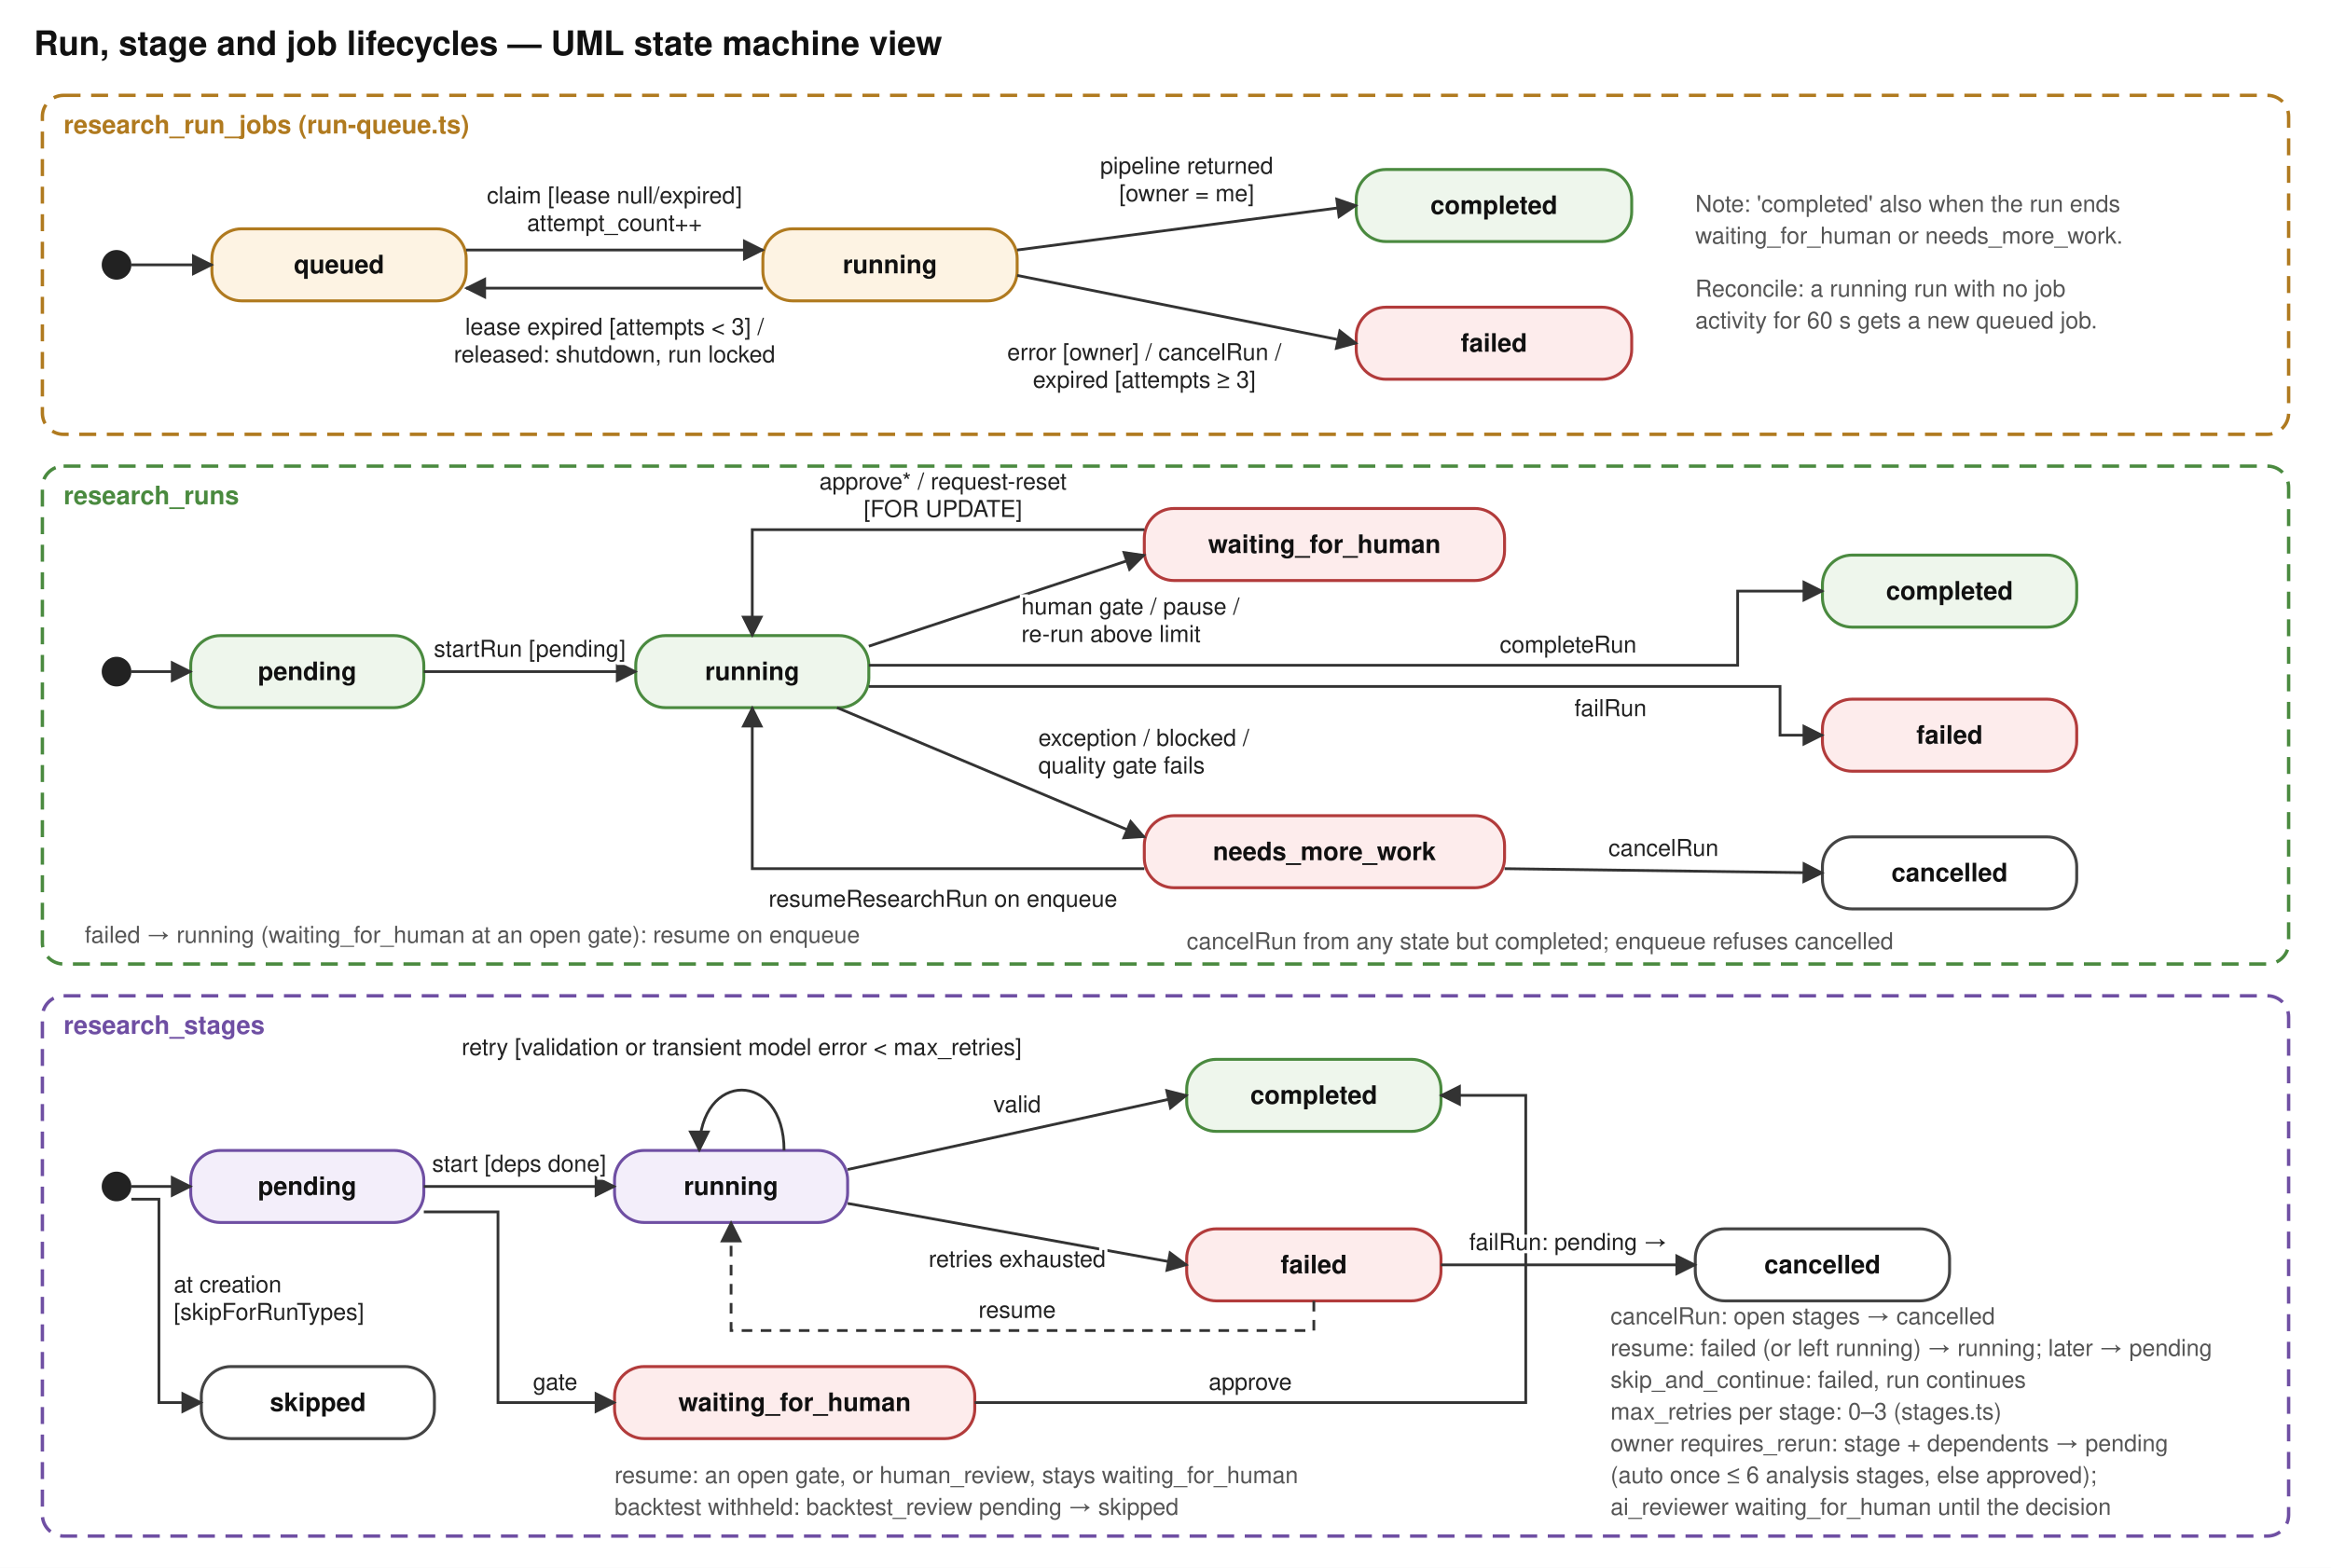
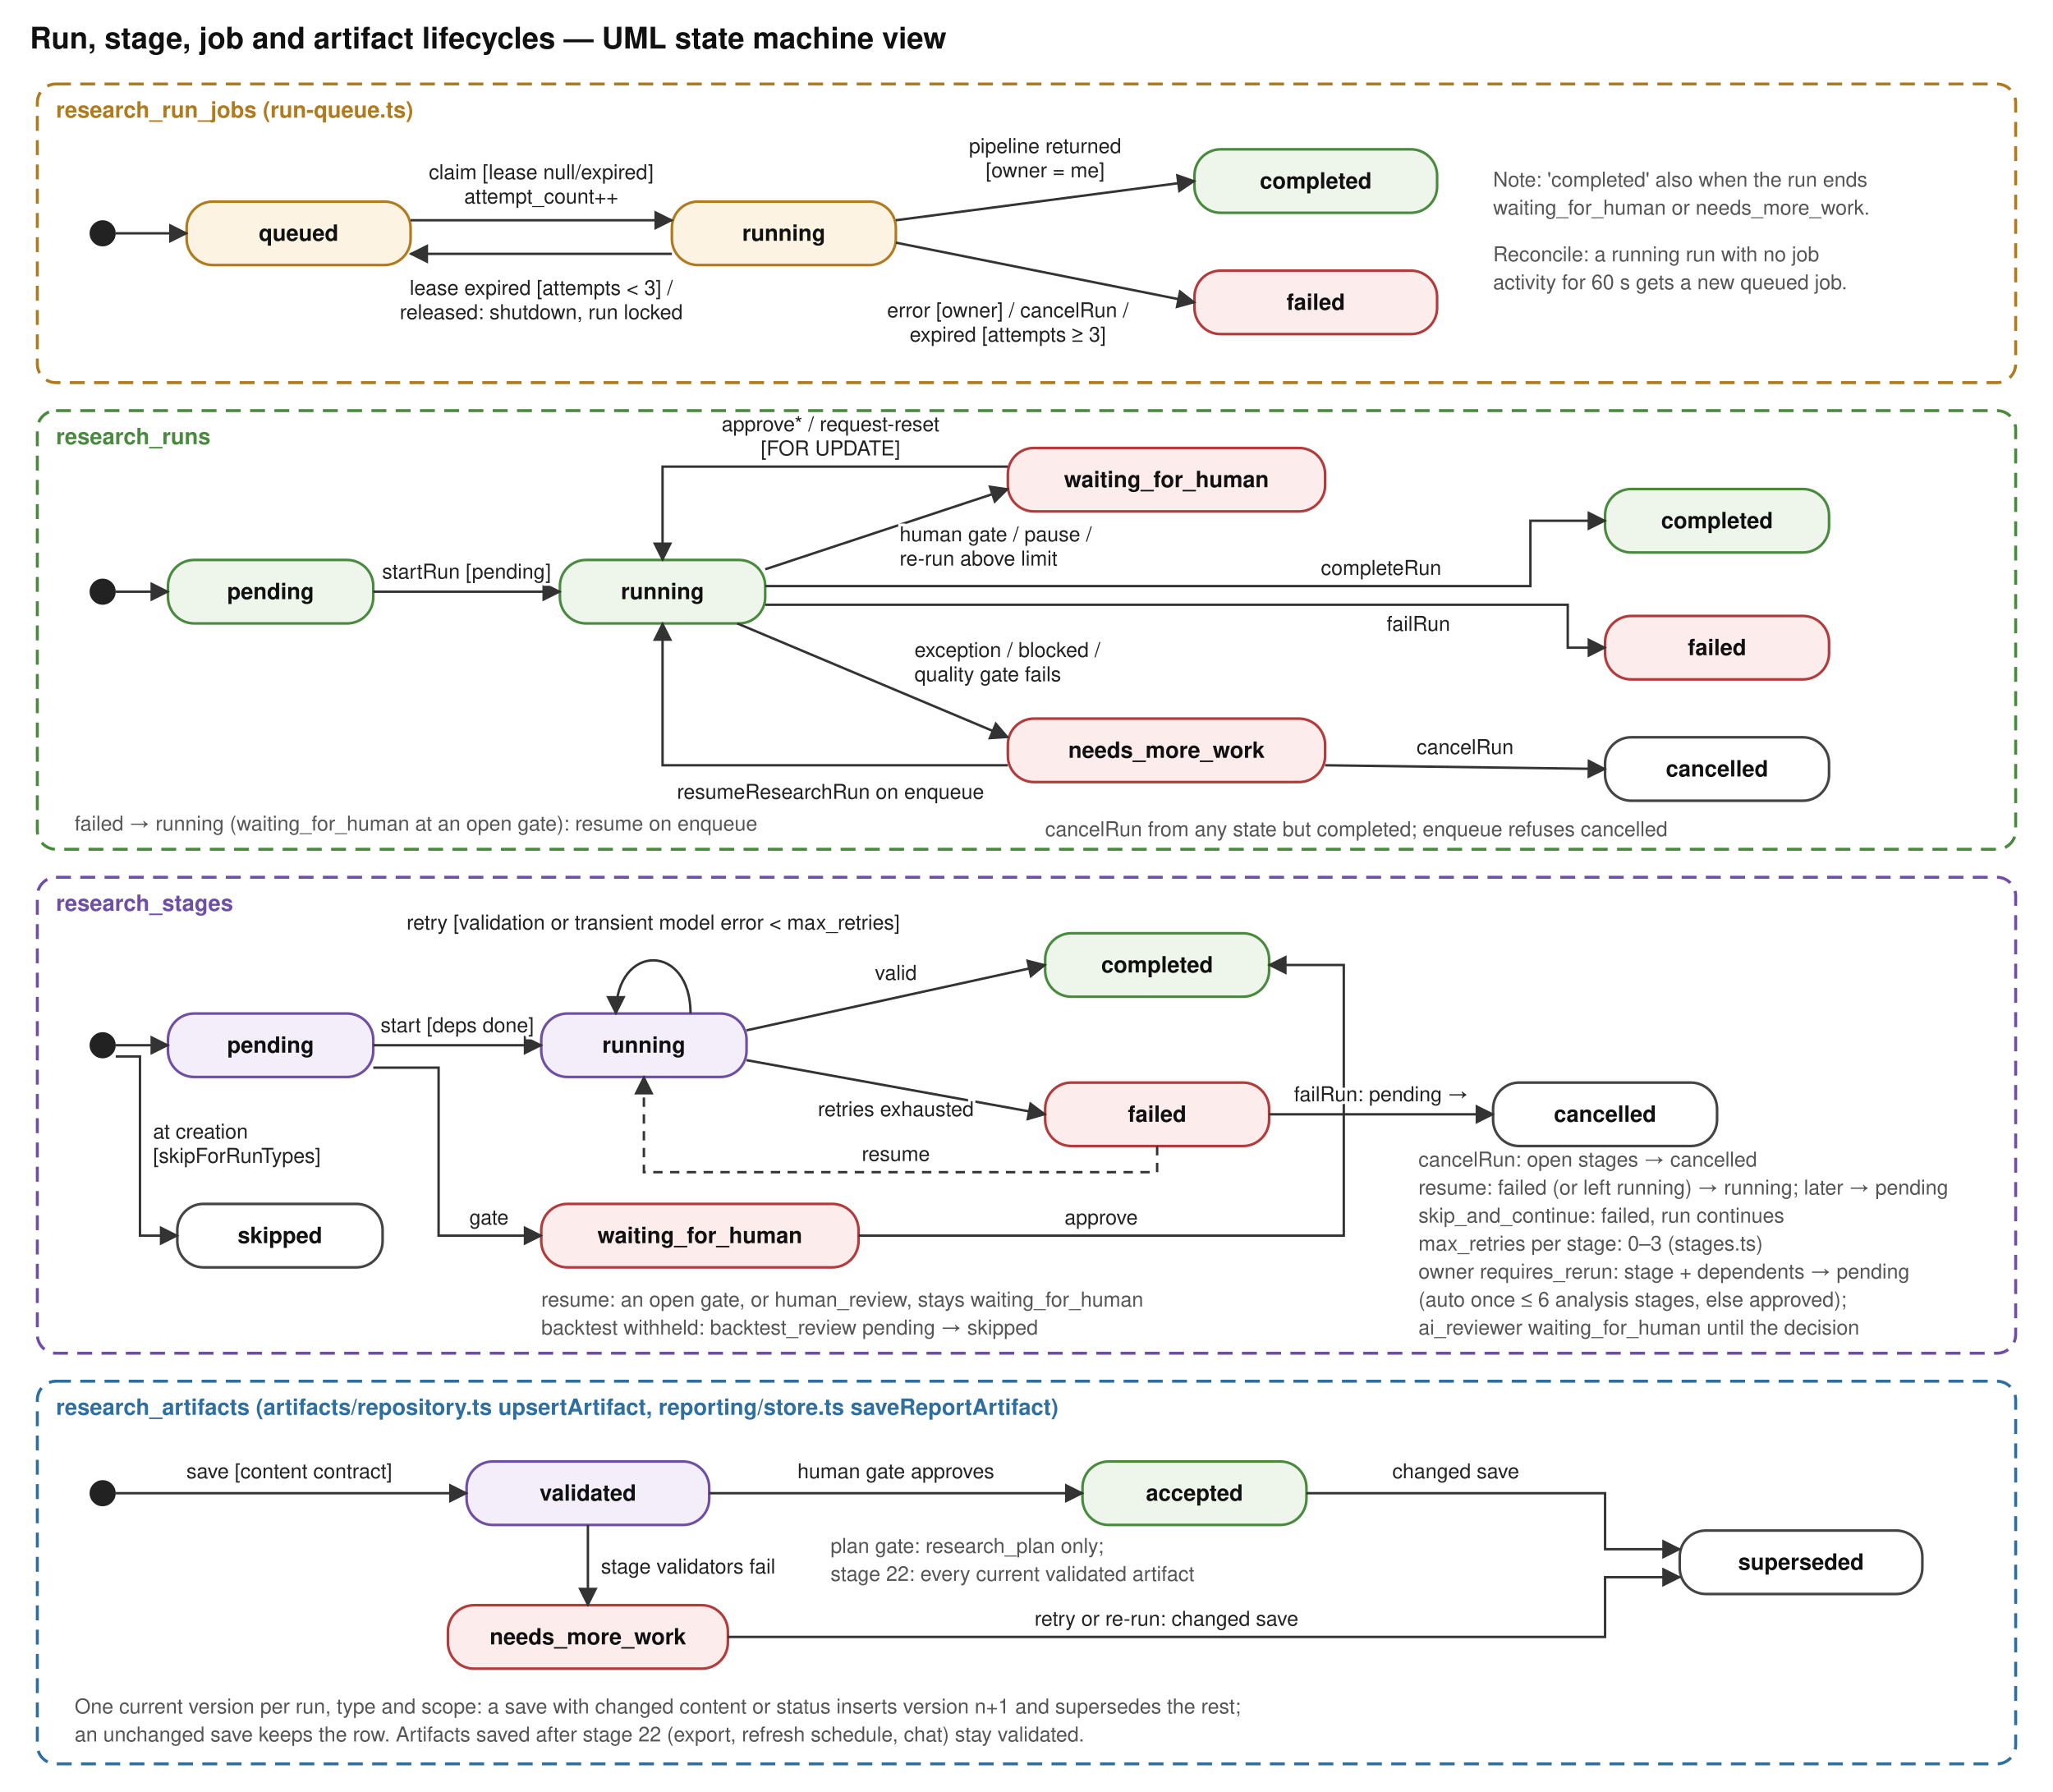
- <svg xmlns="http://www.w3.org/2000/svg" viewBox="0 0 1100 740" width="1100" height="740" role="img" aria-labelledby="t d" font-family="Helvetica, Arial, sans-serif" font-size="13">
+ <svg xmlns="http://www.w3.org/2000/svg" viewBox="0 0 1100 960" width="1100" height="960" role="img" aria-labelledby="t d" font-family="Helvetica, Arial, sans-serif" font-size="13">
  <defs>
    <marker id="a" viewBox="0 0 10 10" refX="9" refY="5" markerWidth="8" markerHeight="8" orient="auto-start-reverse">
      <path d="M0,0 L10,5 L0,10 z" fill="#333" />
    </marker>
    <marker id="o" viewBox="0 0 10 10" refX="9" refY="5" markerWidth="9" markerHeight="9" orient="auto-start-reverse">
      <path d="M0,0 L10,5 L0,10" fill="none" stroke="#333" />
    </marker>
  </defs>
-   <rect x="0" y="0" width="1100" height="740" fill="#ffffff" />
-   <text x="16" y="26" font-size="16" font-weight="bold" fill="#111">Run, stage and job lifecycles — UML state machine view</text>
+   <rect x="0" y="0" width="1100" height="960" fill="#ffffff" />
+   <text x="16" y="26" font-size="16" font-weight="bold" fill="#111">Run, stage, job and artifact lifecycles — UML state machine view</text>
  <rect x="20" y="45" width="1060" height="160" rx="10" fill="none" stroke="#b07a1f" stroke-width="1.6" stroke-dasharray="8 5" />
  <text x="30" y="63" font-size="12" font-weight="bold" text-anchor="start" fill="#b07a1f">research_run_jobs (run-queue.ts)</text>
  <circle cx="55" cy="125" r="7" fill="#222" />
  <rect x="100" y="108" width="120" height="34" rx="14" fill="#fdf3e3" stroke="#b07a1f" stroke-width="1.4" />
  <text x="160.0" y="129.0" font-size="12" font-weight="bold" text-anchor="middle" fill="#111">queued</text>
  <rect x="360" y="108" width="120" height="34" rx="14" fill="#fdf3e3" stroke="#b07a1f" stroke-width="1.4" />
  <text x="420.0" y="129.0" font-size="12" font-weight="bold" text-anchor="middle" fill="#111">running</text>
  <rect x="640" y="80" width="130" height="34" rx="14" fill="#eef6ec" stroke="#4a8a3f" stroke-width="1.4" />
  <text x="705.0" y="101.0" font-size="12" font-weight="bold" text-anchor="middle" fill="#111">completed</text>
  <rect x="640" y="145" width="130" height="34" rx="14" fill="#fdecec" stroke="#b23b3b" stroke-width="1.4" />
  <text x="705.0" y="166.0" font-size="12" font-weight="bold" text-anchor="middle" fill="#111">failed</text>
  <path d="M62,125 L100,125" fill="none" stroke="#333" stroke-width="1.3" marker-end="url(#a)" />
  <path d="M220,118 L360,118" fill="none" stroke="#333" stroke-width="1.3" marker-end="url(#a)" />
  <text x="290" y="96" font-size="11" text-anchor="middle" fill="#222" stroke="#ffffff" stroke-width="3" paint-order="stroke">claim [lease null/expired]</text>
  <text x="290" y="109" font-size="11" text-anchor="middle" fill="#222" stroke="#ffffff" stroke-width="3" paint-order="stroke">attempt_count++</text>
  <path d="M360,136 L220,136" fill="none" stroke="#333" stroke-width="1.3" marker-end="url(#a)" />
  <text x="290" y="158" font-size="11" text-anchor="middle" fill="#222" stroke="#ffffff" stroke-width="3" paint-order="stroke">lease expired [attempts &lt; 3] /</text>
  <text x="290" y="171" font-size="11" text-anchor="middle" fill="#222" stroke="#ffffff" stroke-width="3" paint-order="stroke">released: shutdown, run locked</text>
  <path d="M480,118 L640,97" fill="none" stroke="#333" stroke-width="1.3" marker-end="url(#a)" />
  <text x="560" y="82" font-size="11" text-anchor="middle" fill="#222" stroke="#ffffff" stroke-width="3" paint-order="stroke">pipeline returned</text>
  <text x="560" y="95" font-size="11" text-anchor="middle" fill="#222" stroke="#ffffff" stroke-width="3" paint-order="stroke">[owner = me]</text>
  <path d="M480,130 L640,162" fill="none" stroke="#333" stroke-width="1.3" marker-end="url(#a)" />
  <text x="540" y="170" font-size="11" text-anchor="middle" fill="#222" stroke="#ffffff" stroke-width="3" paint-order="stroke">error [owner] / cancelRun /</text>
  <text x="540" y="183" font-size="11" text-anchor="middle" fill="#222" stroke="#ffffff" stroke-width="3" paint-order="stroke">expired [attempts ≥ 3]</text>
  <text x="800" y="100" font-size="11" font-weight="normal" text-anchor="start" fill="#555">Note: 'completed' also when the run ends</text>
  <text x="800" y="115" font-size="11" font-weight="normal" text-anchor="start" fill="#555">waiting_for_human or needs_more_work.</text>
  <text x="800" y="140" font-size="11" font-weight="normal" text-anchor="start" fill="#555">Reconcile: a running run with no job</text>
  <text x="800" y="155" font-size="11" font-weight="normal" text-anchor="start" fill="#555">activity for 60 s gets a new queued job.</text>
  <rect x="20" y="220" width="1060" height="235" rx="10" fill="none" stroke="#4a8a3f" stroke-width="1.6" stroke-dasharray="8 5" />
  <text x="30" y="238" font-size="12" font-weight="bold" text-anchor="start" fill="#4a8a3f">research_runs</text>
  <circle cx="55" cy="317" r="7" fill="#222" />
  <rect x="90" y="300" width="110" height="34" rx="14" fill="#eef6ec" stroke="#4a8a3f" stroke-width="1.4" />
  <text x="145.0" y="321.0" font-size="12" font-weight="bold" text-anchor="middle" fill="#111">pending</text>
  <rect x="300" y="300" width="110" height="34" rx="14" fill="#eef6ec" stroke="#4a8a3f" stroke-width="1.4" />
  <text x="355.0" y="321.0" font-size="12" font-weight="bold" text-anchor="middle" fill="#111">running</text>
  <rect x="540" y="240" width="170" height="34" rx="14" fill="#fdecec" stroke="#b23b3b" stroke-width="1.4" />
  <text x="625.0" y="261.0" font-size="12" font-weight="bold" text-anchor="middle" fill="#111">waiting_for_human</text>
  <rect x="540" y="385" width="170" height="34" rx="14" fill="#fdecec" stroke="#b23b3b" stroke-width="1.4" />
  <text x="625.0" y="406.0" font-size="12" font-weight="bold" text-anchor="middle" fill="#111">needs_more_work</text>
  <rect x="860" y="262" width="120" height="34" rx="14" fill="#eef6ec" stroke="#4a8a3f" stroke-width="1.4" />
  <text x="920.0" y="283.0" font-size="12" font-weight="bold" text-anchor="middle" fill="#111">completed</text>
  <rect x="860" y="330" width="120" height="34" rx="14" fill="#fdecec" stroke="#b23b3b" stroke-width="1.4" />
  <text x="920.0" y="351.0" font-size="12" font-weight="bold" text-anchor="middle" fill="#111">failed</text>
  <rect x="860" y="395" width="120" height="34" rx="14" fill="#ffffff" stroke="#444444" stroke-width="1.4" />
  <text x="920.0" y="416.0" font-size="12" font-weight="bold" text-anchor="middle" fill="#111">cancelled</text>
  <path d="M62,317 L90,317" fill="none" stroke="#333" stroke-width="1.3" marker-end="url(#a)" />
  <path d="M200,317 L300,317" fill="none" stroke="#333" stroke-width="1.3" marker-end="url(#a)" />
  <text x="250" y="310" font-size="11" text-anchor="middle" fill="#222" stroke="#ffffff" stroke-width="3" paint-order="stroke">startRun [pending]</text>
  <path d="M410,305 L540,262" fill="none" stroke="#333" stroke-width="1.3" marker-end="url(#a)" />
  <text x="482" y="290" font-size="11" text-anchor="start" fill="#222" stroke="#ffffff" stroke-width="3" paint-order="stroke">human gate / pause /</text>
  <text x="482" y="303" font-size="11" text-anchor="start" fill="#222" stroke="#ffffff" stroke-width="3" paint-order="stroke">re-run above limit</text>
  <path d="M540,250 L355,250 L355,300" fill="none" stroke="#333" stroke-width="1.3" marker-end="url(#a)" />
  <text x="445" y="231" font-size="11" text-anchor="middle" fill="#222" stroke="#ffffff" stroke-width="3" paint-order="stroke">approve* / request-reset</text>
  <text x="445" y="244" font-size="11" text-anchor="middle" fill="#222" stroke="#ffffff" stroke-width="3" paint-order="stroke">[FOR UPDATE]</text>
  <path d="M395,334 L540,395" fill="none" stroke="#333" stroke-width="1.3" marker-end="url(#a)" />
  <text x="490" y="352" font-size="11" text-anchor="start" fill="#222" stroke="#ffffff" stroke-width="3" paint-order="stroke">exception / blocked /</text>
  <text x="490" y="365" font-size="11" text-anchor="start" fill="#222" stroke="#ffffff" stroke-width="3" paint-order="stroke">quality gate fails</text>
  <path d="M540,410 L355,410 L355,334" fill="none" stroke="#333" stroke-width="1.3" marker-end="url(#a)" />
  <text x="445" y="428" font-size="11" text-anchor="middle" fill="#222" stroke="#ffffff" stroke-width="3" paint-order="stroke">resumeResearchRun on enqueue</text>
  <path d="M410,314 L820,314 L820,279 L860,279" fill="none" stroke="#333" stroke-width="1.3" marker-end="url(#a)" />
  <text x="740" y="308" font-size="11" text-anchor="middle" fill="#222" stroke="#ffffff" stroke-width="3" paint-order="stroke">completeRun</text>
  <path d="M410,324 L840,324 L840,347 L860,347" fill="none" stroke="#333" stroke-width="1.3" marker-end="url(#a)" />
  <text x="760" y="338" font-size="11" text-anchor="middle" fill="#222" stroke="#ffffff" stroke-width="3" paint-order="stroke">failRun</text>
  <text x="40" y="445" font-size="11" font-weight="normal" text-anchor="start" fill="#555">failed → running (waiting_for_human at an open gate): resume on enqueue</text>
  <path d="M710,410 L860,412" fill="none" stroke="#333" stroke-width="1.3" marker-end="url(#a)" />
  <text x="785" y="404" font-size="11" text-anchor="middle" fill="#222" stroke="#ffffff" stroke-width="3" paint-order="stroke">cancelRun</text>
  <text x="560" y="448" font-size="11" font-weight="normal" text-anchor="start" fill="#555">cancelRun from any state but completed; enqueue refuses cancelled</text>
  <rect x="20" y="470" width="1060" height="255" rx="10" fill="none" stroke="#6f4fa3" stroke-width="1.6" stroke-dasharray="8 5" />
  <text x="30" y="488" font-size="12" font-weight="bold" text-anchor="start" fill="#6f4fa3">research_stages</text>
  <circle cx="55" cy="560" r="7" fill="#222" />
  <rect x="90" y="543" width="110" height="34" rx="14" fill="#f3eefa" stroke="#6f4fa3" stroke-width="1.4" />
  <text x="145.0" y="564.0" font-size="12" font-weight="bold" text-anchor="middle" fill="#111">pending</text>
  <rect x="290" y="543" width="110" height="34" rx="14" fill="#f3eefa" stroke="#6f4fa3" stroke-width="1.4" />
  <text x="345.0" y="564.0" font-size="12" font-weight="bold" text-anchor="middle" fill="#111">running</text>
  <rect x="290" y="645" width="170" height="34" rx="14" fill="#fdecec" stroke="#b23b3b" stroke-width="1.4" />
  <text x="375.0" y="666.0" font-size="12" font-weight="bold" text-anchor="middle" fill="#111">waiting_for_human</text>
  <rect x="560" y="500" width="120" height="34" rx="14" fill="#eef6ec" stroke="#4a8a3f" stroke-width="1.4" />
  <text x="620.0" y="521.0" font-size="12" font-weight="bold" text-anchor="middle" fill="#111">completed</text>
  <rect x="560" y="580" width="120" height="34" rx="14" fill="#fdecec" stroke="#b23b3b" stroke-width="1.4" />
  <text x="620.0" y="601.0" font-size="12" font-weight="bold" text-anchor="middle" fill="#111">failed</text>
  <rect x="95" y="645" width="110" height="34" rx="14" fill="#ffffff" stroke="#444444" stroke-width="1.4" />
  <text x="150.0" y="666.0" font-size="12" font-weight="bold" text-anchor="middle" fill="#111">skipped</text>
  <rect x="800" y="580" width="120" height="34" rx="14" fill="#ffffff" stroke="#444444" stroke-width="1.4" />
  <text x="860.0" y="601.0" font-size="12" font-weight="bold" text-anchor="middle" fill="#111">cancelled</text>
  <path d="M62,560 L90,560" fill="none" stroke="#333" stroke-width="1.3" marker-end="url(#a)" />
  <path d="M200,560 L290,560" fill="none" stroke="#333" stroke-width="1.3" marker-end="url(#a)" />
  <text x="245" y="553" font-size="11" text-anchor="middle" fill="#222" stroke="#ffffff" stroke-width="3" paint-order="stroke">start [deps done]</text>
  <path d="M62,566 L75,566 L75,662 L95,662" fill="none" stroke="#333" stroke-width="1.3" marker-end="url(#a)" />
  <text x="82" y="610" font-size="11" font-weight="normal" text-anchor="start" fill="#222">at creation</text>
  <text x="82" y="623" font-size="11" font-weight="normal" text-anchor="start" fill="#222">[skipForRunTypes]</text>
  <path d="M200,572 L235,572 L235,662 L290,662" fill="none" stroke="#333" stroke-width="1.3" marker-end="url(#a)" />
  <text x="262" y="656" font-size="11" text-anchor="middle" fill="#222" stroke="#ffffff" stroke-width="3" paint-order="stroke">gate</text>
  <path d="M400,552 L560,517" fill="none" stroke="#333" stroke-width="1.3" marker-end="url(#a)" />
  <text x="480" y="525" font-size="11" text-anchor="middle" fill="#222" stroke="#ffffff" stroke-width="3" paint-order="stroke">valid</text>
  <path d="M460,662 L720,662 L720,517 L680,517" fill="none" stroke="#333" stroke-width="1.3" marker-end="url(#a)" />
  <text x="590" y="656" font-size="11" text-anchor="middle" fill="#222" stroke="#ffffff" stroke-width="3" paint-order="stroke">approve</text>
  <path d="M400,568 L560,597" fill="none" stroke="#333" stroke-width="1.3" marker-end="url(#a)" />
  <text x="480" y="598" font-size="11" text-anchor="middle" fill="#222" stroke="#ffffff" stroke-width="3" paint-order="stroke">retries exhausted</text>
  <path d="M370,543 C370,505 330,505 330,543" fill="none" stroke="#333" stroke-width="1.3" marker-end="url(#a)" />
  <text x="350" y="498" font-size="11" font-weight="normal" text-anchor="middle" fill="#222">retry [validation or transient model error &lt; max_retries]</text>
  <path d="M680,597 L800,597" fill="none" stroke="#333" stroke-width="1.3" marker-end="url(#a)" />
  <text x="740" y="590" font-size="11" text-anchor="middle" fill="#222" stroke="#ffffff" stroke-width="3" paint-order="stroke">failRun: pending →</text>
  <path d="M620,614 L620,628 L345,628 L345,577" fill="none" stroke="#333" stroke-width="1.3" stroke-dasharray="5 4" marker-end="url(#a)" />
  <text x="480" y="622" font-size="11" text-anchor="middle" fill="#222" stroke="#ffffff" stroke-width="3" paint-order="stroke">resume</text>
  <text x="760" y="625" font-size="11" font-weight="normal" text-anchor="start" fill="#555">cancelRun: open stages → cancelled</text>
  <text x="760" y="640" font-size="11" font-weight="normal" text-anchor="start" fill="#555">resume: failed (or left running) → running; later → pending</text>
  <text x="290" y="700" font-size="11" font-weight="normal" text-anchor="start" fill="#555">resume: an open gate, or human_review, stays waiting_for_human</text>
  <text x="290" y="715" font-size="11" font-weight="normal" text-anchor="start" fill="#555">backtest withheld: backtest_review pending → skipped</text>
  <text x="760" y="655" font-size="11" font-weight="normal" text-anchor="start" fill="#555">skip_and_continue: failed, run continues</text>
  <text x="760" y="670" font-size="11" font-weight="normal" text-anchor="start" fill="#555">max_retries per stage: 0–3 (stages.ts)</text>
  <text x="760" y="685" font-size="11" font-weight="normal" text-anchor="start" fill="#555">owner requires_rerun: stage + dependents → pending</text>
  <text x="760" y="700" font-size="11" font-weight="normal" text-anchor="start" fill="#555">(auto once ≤ 6 analysis stages, else approved);</text>
  <text x="760" y="715" font-size="11" font-weight="normal" text-anchor="start" fill="#555">ai_reviewer waiting_for_human until the decision</text>
+   <rect x="20" y="740" width="1060" height="205" rx="10" fill="none" stroke="#2f6f9f" stroke-width="1.6" stroke-dasharray="8 5" />
+   <text x="30" y="758" font-size="12" font-weight="bold" text-anchor="start" fill="#2f6f9f">research_artifacts (artifacts/repository.ts upsertArtifact, reporting/store.ts saveReportArtifact)</text>
+   <circle cx="55" cy="800" r="7" fill="#222" />
+   <rect x="250" y="783" width="130" height="34" rx="14" fill="#f3eefa" stroke="#6f4fa3" stroke-width="1.4" />
+   <text x="315.0" y="804.0" font-size="12" font-weight="bold" text-anchor="middle" fill="#111">validated</text>
+   <rect x="240" y="860" width="150" height="34" rx="14" fill="#fdecec" stroke="#b23b3b" stroke-width="1.4" />
+   <text x="315.0" y="881.0" font-size="12" font-weight="bold" text-anchor="middle" fill="#111">needs_more_work</text>
+   <rect x="580" y="783" width="120" height="34" rx="14" fill="#eef6ec" stroke="#4a8a3f" stroke-width="1.4" />
+   <text x="640.0" y="804.0" font-size="12" font-weight="bold" text-anchor="middle" fill="#111">accepted</text>
+   <rect x="900" y="820" width="130" height="34" rx="14" fill="#ffffff" stroke="#444444" stroke-width="1.4" />
+   <text x="965.0" y="841.0" font-size="12" font-weight="bold" text-anchor="middle" fill="#111">superseded</text>
+   <path d="M62,800 L250,800" fill="none" stroke="#333" stroke-width="1.3" marker-end="url(#a)" />
+   <text x="155" y="792" font-size="11" text-anchor="middle" fill="#222" stroke="#ffffff" stroke-width="3" paint-order="stroke">save [content contract]</text>
+   <path d="M315,817 L315,860" fill="none" stroke="#333" stroke-width="1.3" marker-end="url(#a)" />
+   <text x="322" y="843" font-size="11" text-anchor="start" fill="#222" stroke="#ffffff" stroke-width="3" paint-order="stroke">stage validators fail</text>
+   <path d="M380,800 L580,800" fill="none" stroke="#333" stroke-width="1.3" marker-end="url(#a)" />
+   <text x="480" y="792" font-size="11" text-anchor="middle" fill="#222" stroke="#ffffff" stroke-width="3" paint-order="stroke">human gate approves</text>
+   <path d="M700,800 L860,800 L860,830 L900,830" fill="none" stroke="#333" stroke-width="1.3" marker-end="url(#a)" />
+   <text x="780" y="792" font-size="11" text-anchor="middle" fill="#222" stroke="#ffffff" stroke-width="3" paint-order="stroke">changed save</text>
+   <path d="M390,877 L860,877 L860,845 L900,845" fill="none" stroke="#333" stroke-width="1.3" marker-end="url(#a)" />
+   <text x="625" y="871" font-size="11" text-anchor="middle" fill="#222" stroke="#ffffff" stroke-width="3" paint-order="stroke">retry or re-run: changed save</text>
+   <text x="445" y="832" font-size="11" font-weight="normal" text-anchor="start" fill="#555">plan gate: research_plan only;</text>
+   <text x="445" y="847" font-size="11" font-weight="normal" text-anchor="start" fill="#555">stage 22: every current validated artifact</text>
+   <text x="40" y="918" font-size="11" font-weight="normal" text-anchor="start" fill="#555">One current version per run, type and scope: a save with changed content or status inserts version n+1 and supersedes the rest;</text>
+   <text x="40" y="933" font-size="11" font-weight="normal" text-anchor="start" fill="#555">an unchanged save keeps the row. Artifacts saved after stage 22 (export, refresh schedule, chat) stay validated.</text>
</svg>
